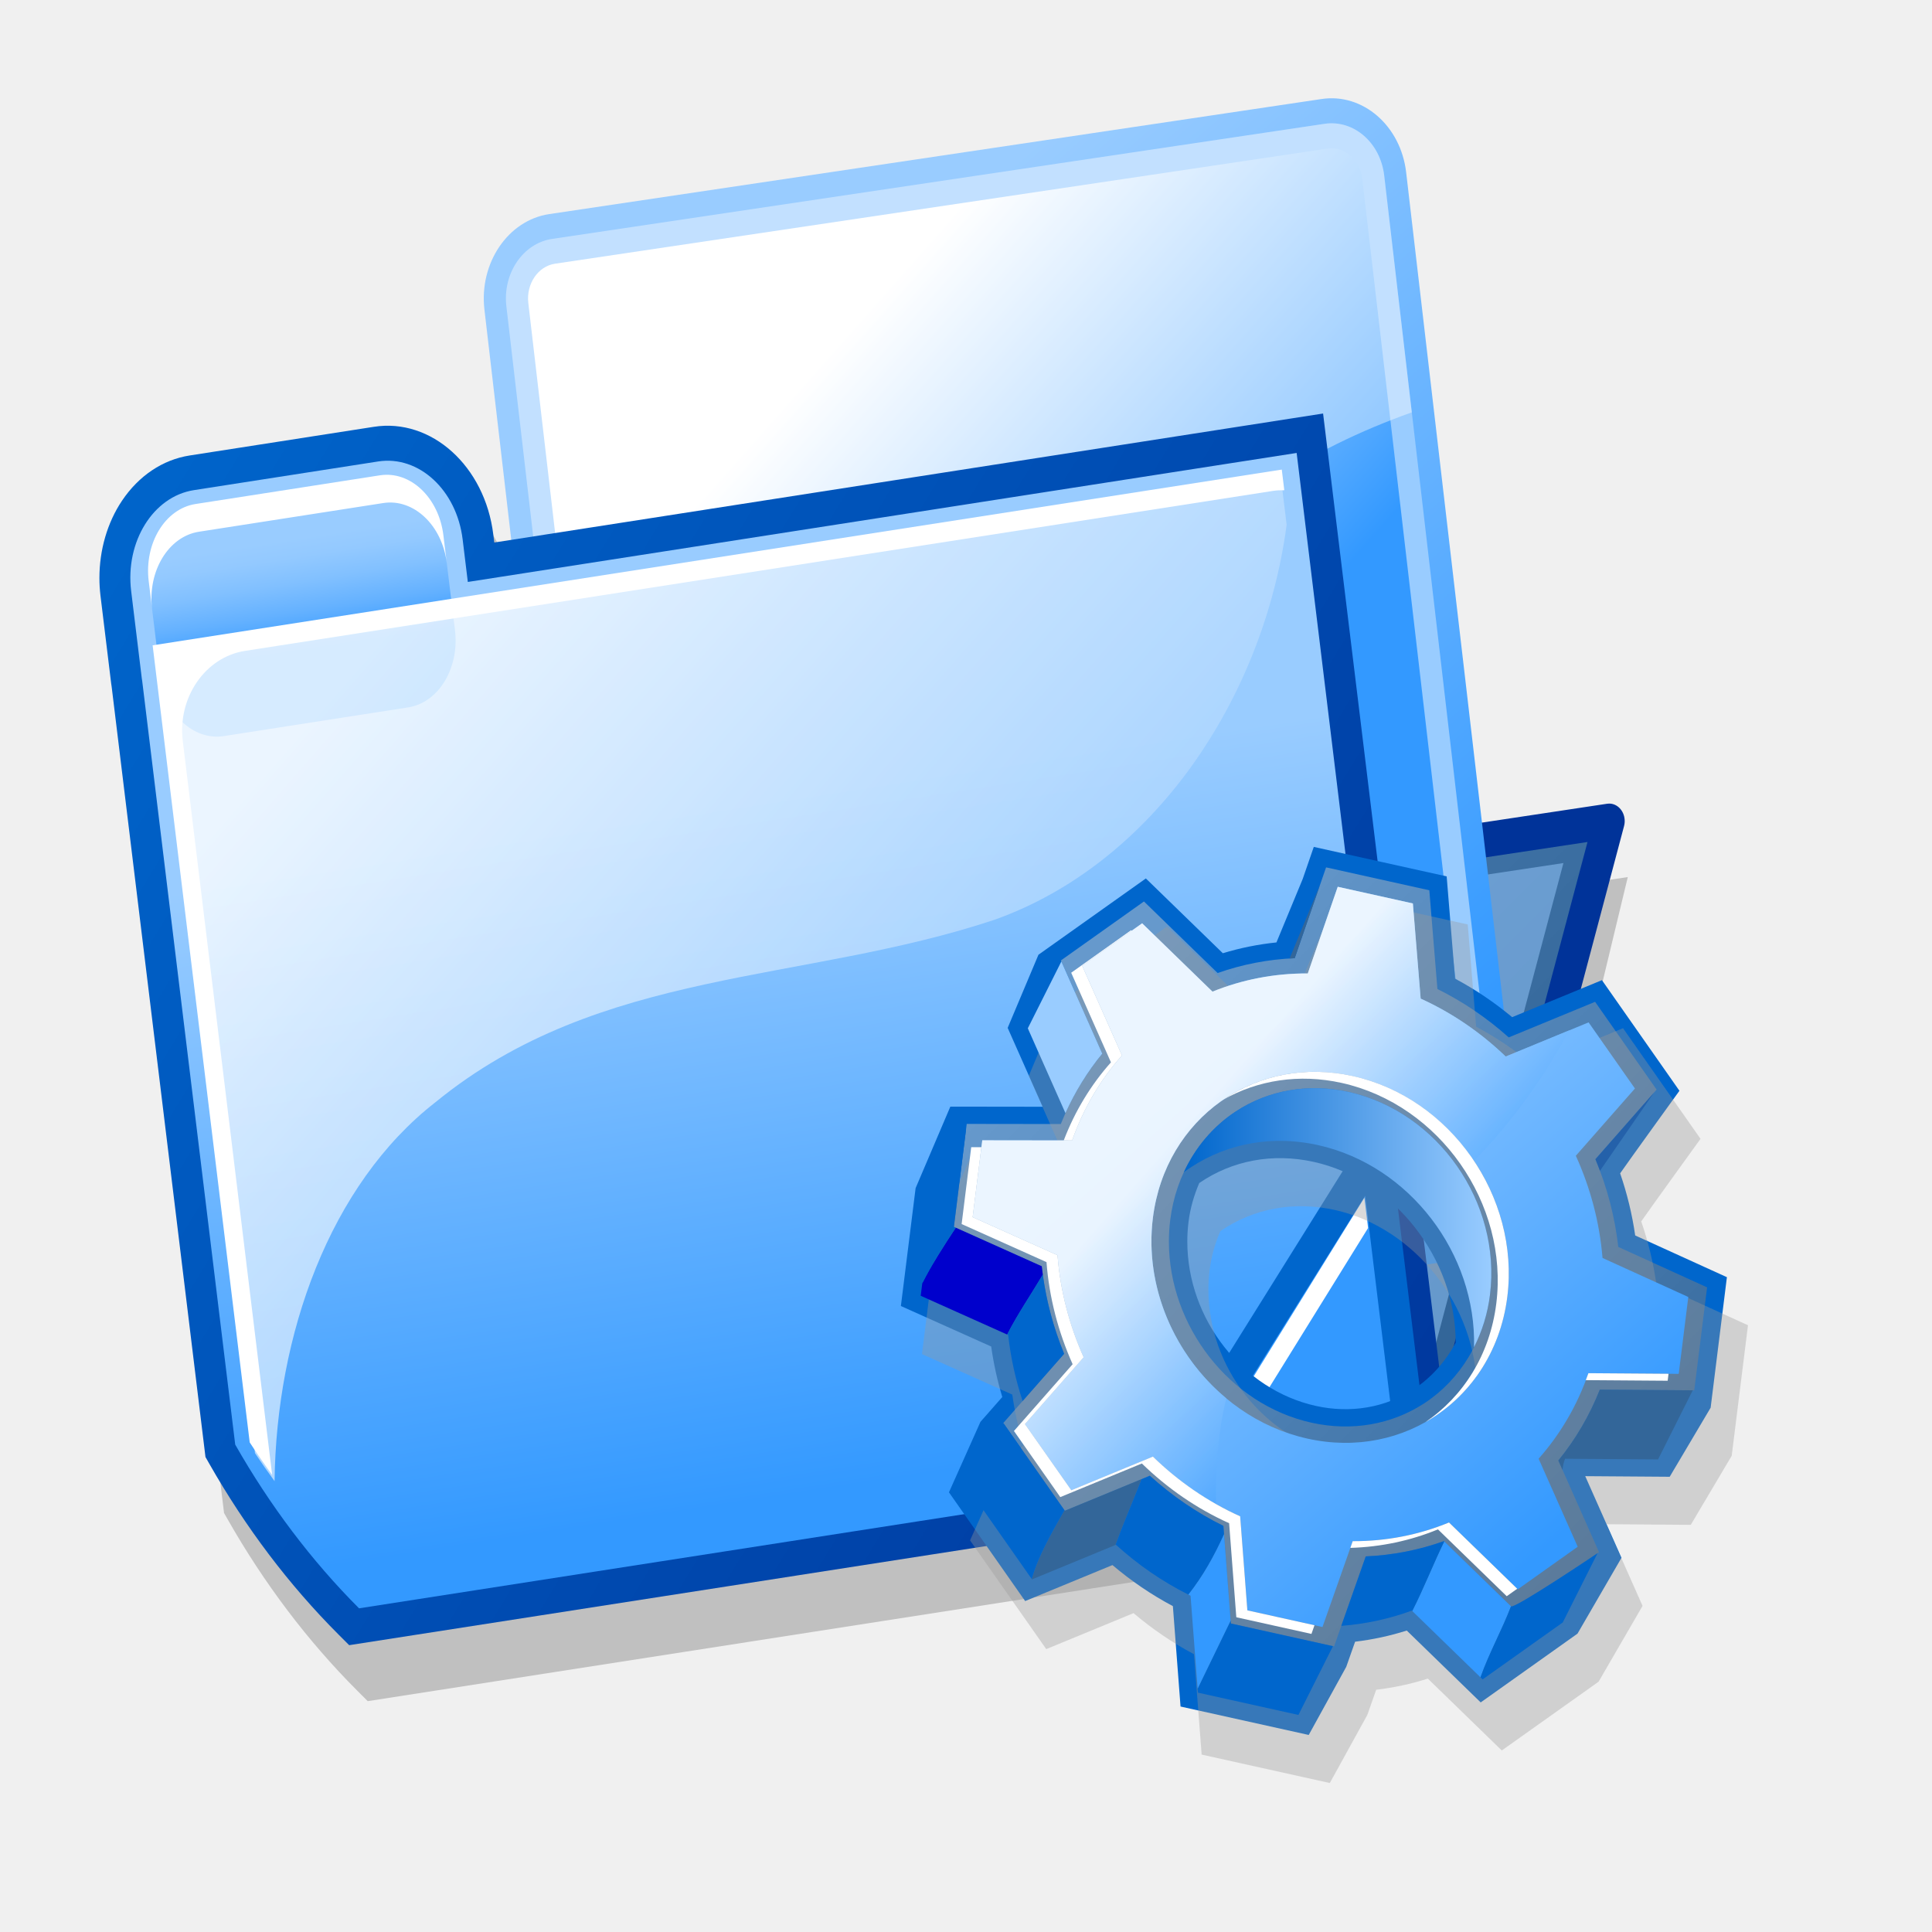
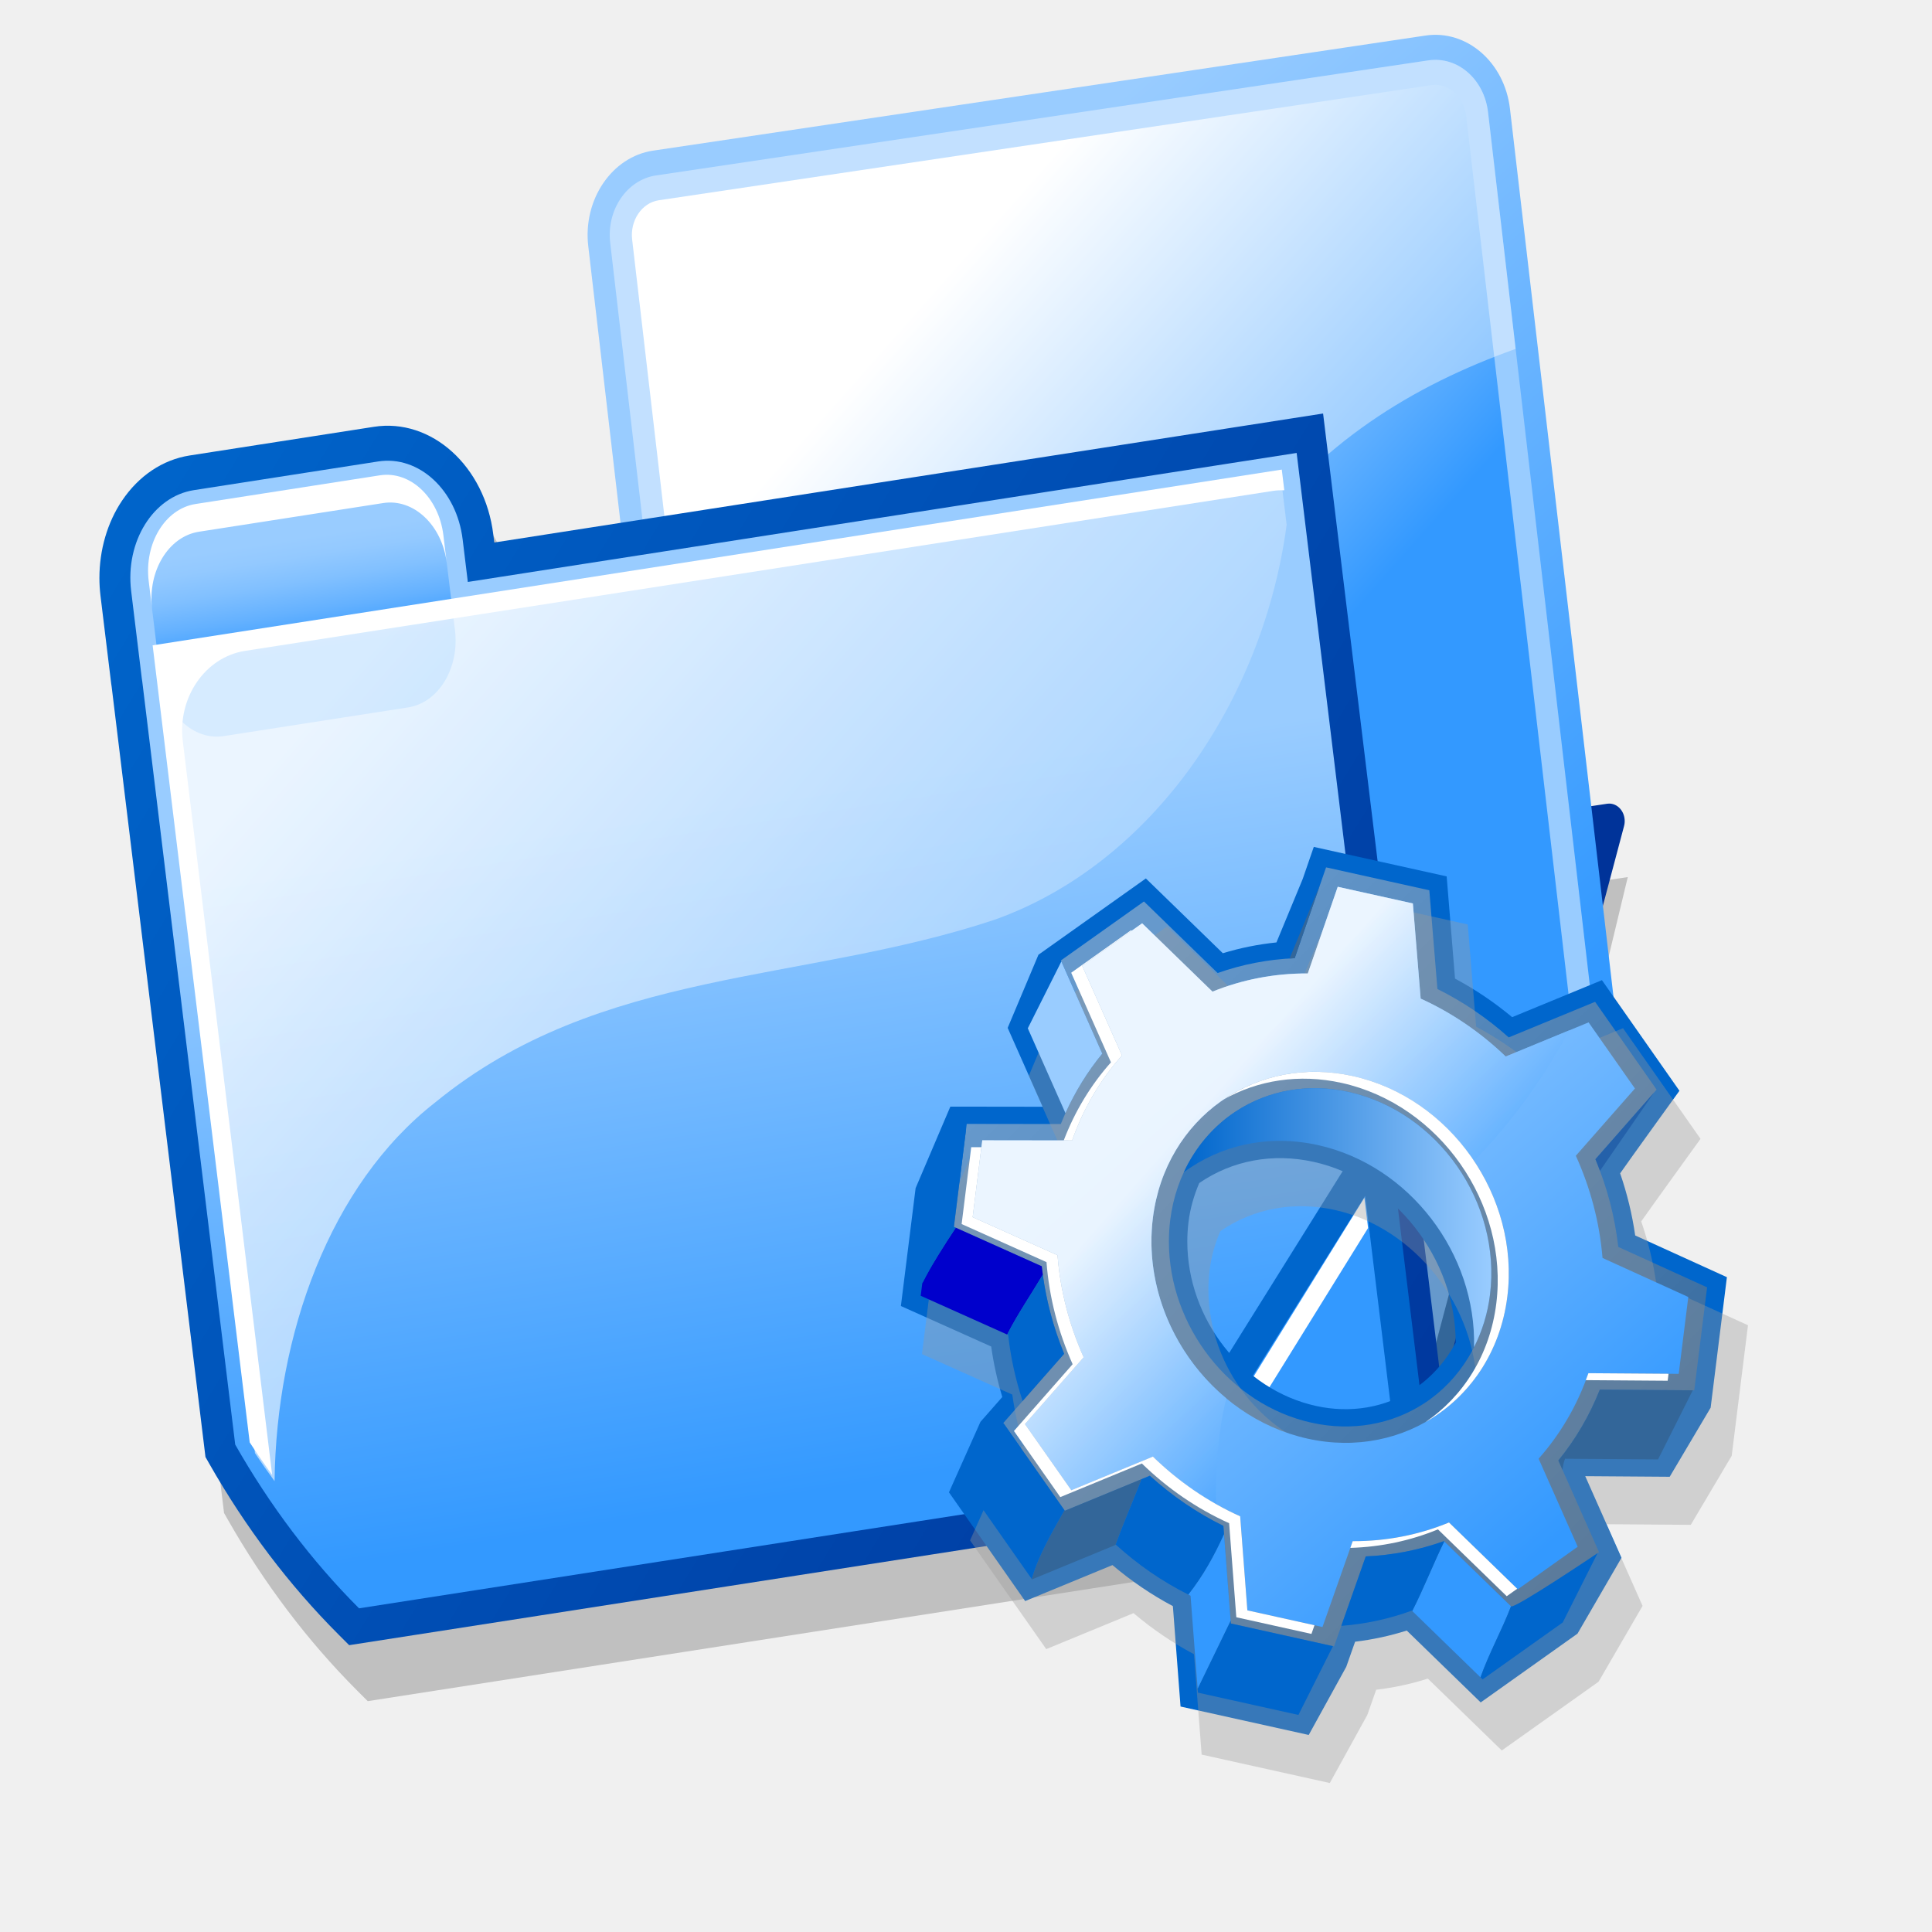
<svg xmlns="http://www.w3.org/2000/svg" id="svg294" width="48pt" height="48pt">
-   <defs id="defs296" />
-   <g id="g338" stroke="#000000" transform="matrix(0.205069,0,0,0.231811,2.96476,-2.99017)">
-     <path opacity="0.2" stroke="none" d="M248.491,138.233l-37.513,5.002l-8.707-63.244l-4.953,0.682    c0,0-119.746,16.487-128.933,17.751c-0.047-0.341-0.155-1.128-0.155-1.128c-1.345-9.774-9.995-16.686-19.281-15.407l-29.773,4.099    c-4.338,0.597-8.22,2.895-10.929,6.468c-2.37,3.126-3.646,7.042-3.646,11.033c0,0.847,0.058,1.697,0.174,2.543    c0,0,1.731,12.571,1.731,12.571c0,0,0.044,0.257,0.066,0.381c0.023,0.168,15.162,110.124,15.162,110.124l0.597,0.929    c5.893,9.162,12.924,17.385,20.897,24.439l1.72,1.521l178.178-24.531L248.491,138.233z" id="path339" />
+   <defs id="defs296">
    <linearGradient id="linearGradient340" gradientUnits="userSpaceOnUse" x1="177.991" y1="163.775" x2="177.991" y2="222.46">
      <stop offset="0" style="stop-color:#3399FF" id="stop159" />
      <stop offset="1" style="stop-color:#3399FF" id="stop342" />
    </linearGradient>
-     <path fill="url(#XMLID_1_)" stroke="#003399" stroke-width="5" stroke-linejoin="round" d="M218.491,220.233l-102.5,6l-5.5-78    l135-18L218.491,220.233z" id="path164" />
    <linearGradient id="linearGradient344" gradientUnits="userSpaceOnUse" x1="230.527" y1="134.935" x2="194.53" y2="161.933">
      <stop offset="0" style="stop-color:#3399FF" id="stop166" />
      <stop offset="1" style="stop-color:#000000" id="stop167" />
    </linearGradient>
-     <path opacity="0.5" fill="url(#XMLID_2_)" stroke="none" d="M110.491,153.247c0.354,5.02,4.722,66.961,5.093,72.23    c5.464-0.32,93.543-5.476,97.446-5.704c1.094-3.648,22.705-75.688,25.063-83.54C229.685,137.354,115.664,152.557,110.491,153.247z    " id="path171" />
-     <g id="g172">
-       <linearGradient id="linearGradient349" gradientUnits="userSpaceOnUse" x1="37.813" y1="44.824" x2="188" y2="44.824" gradientTransform="matrix(0.9914 -0.1306 0.1306 0.9914 29.7949 88.5363)">
-         <stop offset="0" style="stop-color:#A7ABAC" id="stop174" />
-         <stop offset="1" style="stop-color:#85898A" id="stop175" />
-       </linearGradient>
-       <path fill="url(#XMLID_3_)" stroke="none" d="M74.26,43.494c-6.646,0.876-11.341,6.995-10.464,13.642l18.688,141.801     c0.877,6.646,6.996,11.34,13.643,10.466l124.783-16.449c6.646-0.876,11.34-6.995,10.466-13.641L212.686,37.511     c-0.875-6.646-6.995-11.34-13.641-10.464L74.26,43.494z" id="path352" />
-       <path fill="#99CCFF" stroke="none" d="M86.03,198.469c0.62,4.698,4.932,8.007,9.629,7.387l124.785-16.446     c4.699-0.62,8.006-4.931,7.386-9.63l-18.688-141.8c-0.62-4.699-4.931-8.006-9.63-7.387L74.728,47.039     c-4.699,0.62-8.007,4.931-7.387,9.63L86.03,198.469z" id="path353" />
-       <linearGradient id="linearGradient354" gradientUnits="userSpaceOnUse" x1="81.798" y1="13.716" x2="251.289" y2="183.207" gradientTransform="matrix(0.9914 -0.1306 0.1306 0.9914 29.7949 88.5363)">
-         <stop offset="0" style="stop-color:#FFFFFF" id="stop182" />
-         <stop offset="1" style="stop-color:#99CCFF" id="stop183" />
-       </linearGradient>
-       <path fill="url(#XMLID_4_)" stroke="none" d="M75.194,50.584c-2.735,0.36-4.669,2.88-4.309,5.616l18.689,141.8     c0.361,2.738,2.881,4.67,5.618,4.31l124.785-16.446c2.735-0.362,4.668-2.88,4.308-5.615L205.598,38.446     c-0.362-2.736-2.882-4.669-5.617-4.309L75.194,50.584z" id="path357" />
-       <path opacity="0.4" fill="#FFFFFF" stroke="none" d="M170.345,99.356c11.553-14.097,26.596-22.266,43.257-27.533l-4.46-33.845     c-0.62-4.699-4.931-8.006-9.63-7.387L74.728,47.039c-4.699,0.62-8.007,4.931-7.387,9.63l13.388,101.578     C116.232,156.265,146.257,127.423,170.345,99.356z" id="path358" />
-     </g>
    <linearGradient id="XMLID_5_" gradientUnits="userSpaceOnUse" x1="0.963" y1="77.164" x2="234.961" y2="239.162">
      <stop offset="0" style="stop-color:#0066CC" id="stop190" />
      <stop offset="1" style="stop-color:#003399" id="stop361" />
    </linearGradient>
-     <path fill="url(#XMLID_5_)" stroke="none" d="M194.318,72.674c0,0-119.746,16.487-128.933,17.751    c-0.047-0.341-0.155-1.128-0.155-1.128c-1.345-9.774-9.995-16.686-19.281-15.407l-29.773,4.099    c-4.338,0.597-8.22,2.895-10.929,6.468c-2.37,3.126-3.646,7.042-3.646,11.033c0,0.847,0.058,1.697,0.174,2.543    c0,0,1.731,12.571,1.731,12.571c0,0,0.044,0.257,0.066,0.381c0.023,0.168,15.162,110.124,15.162,110.124l0.597,0.929    c5.893,9.162,12.924,17.385,20.897,24.439l1.72,1.521l178.178-24.531L199.271,71.992L194.318,72.674z" id="path195" />
    <linearGradient id="XMLID_6_" gradientUnits="userSpaceOnUse" x1="108.474" y1="122.947" x2="108.474" y2="221.935" gradientTransform="matrix(0.9907 -0.1364 0.1364 0.9907 -17.8313 20.72)">
      <stop offset="0" style="stop-color:#99CCFF" id="stop197" />
      <stop offset="1" style="stop-color:#3399FF" id="stop365" />
    </linearGradient>
-     <path fill="url(#XMLID_6_)" stroke="none" d="M195,77.627L61.114,96.061l-0.837-6.082c-0.971-7.055-7.081-12.04-13.646-11.136    l-29.773,4.099c-6.565,0.904-11.101,7.355-10.129,14.41l1.731,12.571c0.014,0.101,0.039,0.197,0.055,0.297l15.023,109.114    c5.577,8.672,12.328,16.607,20.004,23.399l170.95-23.536L195,77.627z" id="path202" />
    <linearGradient id="XMLID_7_" gradientUnits="userSpaceOnUse" x1="40.903" y1="91.442" x2="40.903" y2="75.441" gradientTransform="matrix(0.9907 -0.1364 0.1364 0.9907 -17.8313 20.72)">
      <stop offset="0" style="stop-color:#3399FF" id="stop204" />
      <stop offset="0.055" style="stop-color:#3B9DFF" id="stop205" />
      <stop offset="0.344" style="stop-color:#64B1FF" id="stop206" />
      <stop offset="0.608" style="stop-color:#81C0FF" id="stop207" />
      <stop offset="0.835" style="stop-color:#93C9FF" id="stop208" />
      <stop offset="1" style="stop-color:#99CCFF" id="stop209" />
    </linearGradient>
-     <path fill="url(#XMLID_7_)" stroke="none" d="M17.267,85.914c-4.916,0.677-8.311,5.625-7.566,11.028l1.73,12.571    c0.744,5.405,5.35,9.25,10.266,8.574l29.773-4.099c4.916-0.677,8.311-5.624,7.567-11.029l-1.731-12.571    c-0.744-5.404-5.35-9.25-10.266-8.574L17.267,85.914z" id="path213" />
    <linearGradient id="XMLID_8_" gradientUnits="userSpaceOnUse" x1="61.165" y1="85.054" x2="144.306" y2="193.434" gradientTransform="matrix(0.9907 -0.1364 0.1364 0.9907 -17.8313 20.72)">
      <stop offset="0" style="stop-color:#FFFFFF" id="stop215" />
      <stop offset="1" style="stop-color:#99CCFF" id="stop216" />
    </linearGradient>
-     <path opacity="0.8" fill="url(#XMLID_8_)" stroke="none" d="M10.96,105.994c0.586,4.256,11.07,80.408,15.773,114.563    c1.022,1.357,2.077,2.695,3.163,4.007c0.287-20.863,8.843-42.356,26.023-54.18c26.625-19.232,59.247-16.914,90.291-26.053    c25.479-8.031,43.39-31.368,47.175-56.442c-0.52-3.771-0.855-6.213-0.947-6.881C186.773,81.788,16.625,105.214,10.96,105.994z" id="path220" />
-     <path fill="#FFFFFF" stroke="none" d="M46.903,80.824L17.13,84.923c-4.916,0.677-8.311,5.625-7.566,11.028l0.546,3.963    c-0.744-5.404,2.65-10.352,7.566-11.029l29.773-4.099c4.916-0.677,9.521,3.169,10.266,8.574l-0.546-3.963    C56.425,83.994,51.819,80.147,46.903,80.824z" id="path221" />
-     <path fill="#FFFFFF" stroke="none" d="M10.198,105.116L25.88,219.019c1.166,1.584,2.376,3.132,3.627,4.651L15.067,118.783    c-0.857-6.227,3.645-11.99,10.057-12.873l166.021-22.857c0.627-0.086,1.247-0.108,1.859-0.099l-0.406-2.951L10.198,105.116z" id="path222" />
-     <path fill="#3399FF" stroke="#0066CC" stroke-width="5" stroke-linejoin="round" d="M175.149,223.25l38.152-5.253l-5.621-40.831    L175.149,223.25z" id="path223" />
-     <path fill="#FFFFFF" stroke="none" d="M206.538,188.386c-0.215-1.559-0.416-3.022-0.596-4.328    c-5.896,8.419-19.838,28.33-25.27,36.086c1.203-0.166,2.563-0.353,4.013-0.553C190.286,211.592,200.623,196.832,206.538,188.386z" id="path224" />
    <linearGradient id="XMLID_9_" gradientUnits="userSpaceOnUse" x1="199.272" y1="120.073" x2="212.511" y2="120.073">
      <stop offset="0" style="stop-color:#A7ABAC" id="stop226" />
      <stop offset="1" style="stop-color:#85898A" id="stop227" />
    </linearGradient>
-     <path fill="url(#XMLID_9_)" stroke="none" d="M212.511,168.155l-13.239-96.164L212.511,168.155z" id="path231" />
+   </defs>
+   <path opacity="0.2" stroke="none" d="M248.491,138.233l-37.513,5.002l-8.707-63.244l-4.953,0.682    c0,0-119.746,16.487-128.933,17.751c-0.047-0.341-0.155-1.128-0.155-1.128c-1.345-9.774-9.995-16.686-19.281-15.407l-29.773,4.099    c-4.338,0.597-8.22,2.895-10.929,6.468c-2.37,3.126-3.646,7.042-3.646,11.033c0,0.847,0.058,1.697,0.174,2.543    c0,0,1.731,12.571,1.731,12.571c0,0,0.044,0.257,0.066,0.381c0.023,0.168,15.162,110.124,15.162,110.124l0.597,0.929    c5.893,9.162,12.924,17.385,20.897,24.439l1.72,1.521l178.178-24.531L248.491,138.233z" id="path339" transform="matrix(0.205069,0,0,0.231811,2.96476,-2.99017)" style="font-size:12;opacity:0.2;" />
+   <path fill="url(#XMLID_1_)" stroke="#003399" stroke-width="5" stroke-linejoin="round" d="M218.491,220.233l-102.5,6l-5.5-78    l135-18L218.491,220.233z" id="path164" transform="matrix(0.205069,0,0,0.231811,2.96476,-2.99017)" style="font-size:12;stroke:#003399;stroke-width:5;stroke-linejoin:round;" />
+   <path opacity="0.5" fill="url(#XMLID_2_)" stroke="none" d="M110.491,153.247c0.354,5.02,4.722,66.961,5.093,72.23    c5.464-0.32,93.543-5.476,97.446-5.704c1.094-3.648,22.705-75.688,25.063-83.54C229.685,137.354,115.664,152.557,110.491,153.247z    " id="path171" transform="matrix(0.205069,0,0,0.231811,2.96476,-2.99017)" style="font-size:12;opacity:0.5;" />
+   <g id="g172" transform="matrix(0.205069,0,0,0.231811,6.404248,-5.092082)" style="font-size:12;stroke:#000000;">
+     <linearGradient id="linearGradient349" gradientUnits="userSpaceOnUse" x1="37.813" y1="44.824" x2="188" y2="44.824" gradientTransform="matrix(0.9914 -0.1306 0.1306 0.9914 29.7949 88.5363)">
+       <stop offset="0" style="stop-color:#A7ABAC" id="stop174" />
+       <stop offset="1" style="stop-color:#85898A" id="stop175" />
+     </linearGradient>
+     <path fill="url(#XMLID_3_)" stroke="none" d="M74.26,43.494c-6.646,0.876-11.341,6.995-10.464,13.642l18.688,141.801     c0.877,6.646,6.996,11.34,13.643,10.466l124.783-16.449c6.646-0.876,11.34-6.995,10.466-13.641L212.686,37.511     c-0.875-6.646-6.995-11.34-13.641-10.464L74.26,43.494z" id="path352" />
+     <path fill="#99CCFF" stroke="none" d="M86.03,198.469c0.62,4.698,4.932,8.007,9.629,7.387l124.785-16.446     c4.699-0.62,8.006-4.931,7.386-9.63l-18.688-141.8c-0.62-4.699-4.931-8.006-9.63-7.387L74.728,47.039     c-4.699,0.62-8.007,4.931-7.387,9.63L86.03,198.469z" id="path353" />
+     <linearGradient id="linearGradient354" gradientUnits="userSpaceOnUse" x1="81.798" y1="13.716" x2="251.289" y2="183.207" gradientTransform="matrix(0.9914 -0.1306 0.1306 0.9914 29.7949 88.5363)">
+       <stop offset="0" style="stop-color:#FFFFFF" id="stop182" />
+       <stop offset="1" style="stop-color:#99CCFF" id="stop183" />
+     </linearGradient>
+     <path fill="url(#XMLID_4_)" stroke="none" d="M75.194,50.584c-2.735,0.36-4.669,2.88-4.309,5.616l18.689,141.8     c0.361,2.738,2.881,4.67,5.618,4.31l124.785-16.446c2.735-0.362,4.668-2.88,4.308-5.615L205.598,38.446     c-0.362-2.736-2.882-4.669-5.617-4.309L75.194,50.584z" id="path357" />
+     <path opacity="0.4" fill="#FFFFFF" stroke="none" d="M170.345,99.356c11.553-14.097,26.596-22.266,43.257-27.533l-4.46-33.845     c-0.62-4.699-4.931-8.006-9.63-7.387L74.728,47.039c-4.699,0.62-8.007,4.931-7.387,9.63l13.388,101.578     C116.232,156.265,146.257,127.423,170.345,99.356z" id="path358" />
  </g>
+   <path fill="url(#XMLID_5_)" stroke="none" d="M194.318,72.674c0,0-119.746,16.487-128.933,17.751    c-0.047-0.341-0.155-1.128-0.155-1.128c-1.345-9.774-9.995-16.686-19.281-15.407l-29.773,4.099    c-4.338,0.597-8.22,2.895-10.929,6.468c-2.37,3.126-3.646,7.042-3.646,11.033c0,0.847,0.058,1.697,0.174,2.543    c0,0,1.731,12.571,1.731,12.571c0,0,0.044,0.257,0.066,0.381c0.023,0.168,15.162,110.124,15.162,110.124l0.597,0.929    c5.893,9.162,12.924,17.385,20.897,24.439l1.72,1.521l178.178-24.531L199.271,71.992L194.318,72.674z" id="path195" transform="matrix(0.205069,0,0,0.231811,2.96476,-2.99017)" style="font-size:12;fill:url(#XMLID_5_);" />
+   <path fill="url(#XMLID_6_)" stroke="none" d="M195,77.627L61.114,96.061l-0.837-6.082c-0.971-7.055-7.081-12.04-13.646-11.136    l-29.773,4.099c-6.565,0.904-11.101,7.355-10.129,14.41l1.731,12.571c0.014,0.101,0.039,0.197,0.055,0.297l15.023,109.114    c5.577,8.672,12.328,16.607,20.004,23.399l170.95-23.536L195,77.627z" id="path202" transform="matrix(0.205069,0,0,0.231811,2.96476,-2.99017)" style="font-size:12;fill:url(#XMLID_6_);" />
+   <path fill="url(#XMLID_7_)" stroke="none" d="M17.267,85.914c-4.916,0.677-8.311,5.625-7.566,11.028l1.73,12.571    c0.744,5.405,5.35,9.25,10.266,8.574l29.773-4.099c4.916-0.677,8.311-5.624,7.567-11.029l-1.731-12.571    c-0.744-5.404-5.35-9.25-10.266-8.574L17.267,85.914z" id="path213" transform="matrix(0.205069,0,0,0.231811,2.96476,-2.99017)" style="font-size:12;fill:url(#XMLID_7_);" />
+   <path opacity="0.8" fill="url(#XMLID_8_)" stroke="none" d="M10.96,105.994c0.586,4.256,11.07,80.408,15.773,114.563    c1.022,1.357,2.077,2.695,3.163,4.007c0.287-20.863,8.843-42.356,26.023-54.18c26.625-19.232,59.247-16.914,90.291-26.053    c25.479-8.031,43.39-31.368,47.175-56.442c-0.52-3.771-0.855-6.213-0.947-6.881C186.773,81.788,16.625,105.214,10.96,105.994z" id="path220" transform="matrix(0.205069,0,0,0.231811,2.96476,-2.99017)" style="font-size:12;opacity:0.8;fill:url(#XMLID_8_);" />
+   <path fill="#FFFFFF" stroke="none" d="M46.903,80.824L17.13,84.923c-4.916,0.677-8.311,5.625-7.566,11.028l0.546,3.963    c-0.744-5.404,2.65-10.352,7.566-11.029l29.773-4.099c4.916-0.677,9.521,3.169,10.266,8.574l-0.546-3.963    C56.425,83.994,51.819,80.147,46.903,80.824z" id="path221" transform="matrix(0.205069,0,0,0.231811,2.96476,-2.99017)" style="font-size:12;fill:#ffffff;" />
+   <path fill="#FFFFFF" stroke="none" d="M10.198,105.116L25.88,219.019c1.166,1.584,2.376,3.132,3.627,4.651L15.067,118.783    c-0.857-6.227,3.645-11.99,10.057-12.873l166.021-22.857c0.627-0.086,1.247-0.108,1.859-0.099l-0.406-2.951L10.198,105.116z" id="path222" transform="matrix(0.205069,0,0,0.231811,2.96476,-2.99017)" style="font-size:12;fill:#ffffff;" />
+   <path fill="#3399FF" stroke="#0066CC" stroke-width="5" stroke-linejoin="round" d="M175.149,223.25l38.152-5.253l-5.621-40.831    L175.149,223.25z" id="path223" transform="matrix(0.205069,0,0,0.231811,2.96476,-2.99017)" style="font-size:12;fill:#3399ff;stroke:#0066cc;stroke-width:5;stroke-linejoin:round;" />
+   <path fill="#FFFFFF" stroke="none" d="M206.538,188.386c-0.215-1.559-0.416-3.022-0.596-4.328    c-5.896,8.419-19.838,28.33-25.27,36.086c1.203-0.166,2.563-0.353,4.013-0.553C190.286,211.592,200.623,196.832,206.538,188.386z" id="path224" transform="matrix(0.205069,0,0,0.231811,2.96476,-2.99017)" style="font-size:12;fill:#ffffff;" />
+   <path fill="url(#XMLID_9_)" stroke="none" d="M212.511,168.155l-13.239-96.164L212.511,168.155z" id="path231" transform="matrix(0.205069,0,0,0.231811,2.96476,-2.99017)" style="font-size:12;fill:url(#XMLID_9_);" />
  <g id="Layer_1" stroke="#000000" transform="matrix(0.125568,0,0,0.141721,27.5828,24.5585)">
    <path fill="#1B7157" stroke="none" d="M145.622,205.561l18.674,16.079" id="path157" />
    <path fill="#0066CC" stroke="none" d="M125.546,28.209c0,0-1.482,3.806-1.542,3.959c-0.085,0.183-5.326,11.403-6.928,14.832    c-4.813,0.44-9.545,1.283-14.146,2.521c-3.371-2.902-20.303-17.476-20.303-17.476L54.291,49.876l-8.12,17.096    c0,0,7.049,14.074,9.233,18.436c-6.236-0.007-24.357-0.03-24.357-0.03l-9.163,19.053L18,131.986c0,0,19.993,7.942,23.825,9.465    c0.63,3.971,1.61,7.921,2.926,11.804c-1.507,1.52-5.759,5.804-5.759,5.804l-8.309,16.474l20.099,25.417    c0,0,18.669-6.818,23.031-8.411c4.949,3.719,10.287,6.933,15.942,9.597c0.302,3.508,2.021,23.465,2.021,23.465l33.817,6.646    l9.898-15.921c0,0,1.867-4.693,2.337-5.875c4.656-0.495,9.215-1.367,13.627-2.608c3.38,2.91,19.506,16.797,19.506,16.797    l25.536-16.072l11.604-17.724c0,0-7.406-14.786-9.561-19.089c6.55,0.042,22.281,0.142,22.281,0.142l10.801-16.143l4.29-30.51    c0,0-20.403-8.227-24.196-9.756c-0.79-4.896-2.119-9.759-3.966-14.515c2.047-2.628,15.64-19.299,15.64-19.299l-1.961-2.486    l-18.483-23.371c0,0-19.32,7.054-23.688,8.649c-4.729-3.488-9.773-6.504-15.068-9.009c-0.323-3.503-2.208-23.893-2.208-23.893    l-35.054-6.893L125.546,28.209z M126.936,98.299c21.187,4.167,37.424,22.577,37.424,42.189c0,0.025-0.001,0.05-0.001,0.074    c-2.698,4.436-6.468,8.183-11.016,10.826c-7.489,4.353-16.688,5.754-25.9,3.942c-19.316-3.801-33.881-20.314-33.881-38.414    c0-1.54,0.108-3.086,0.321-4.598c0.448-3.173,1.44-6.204,2.826-9.074C105.418,97.94,116.091,96.167,126.936,98.299z" id="path158" />
    <linearGradient id="XMLID_1_" gradientUnits="userSpaceOnUse" x1="208.301" y1="206.478" x2="73.056" y2="55.425">
      <stop offset="0" style="stop-color:#336699" id="stop160" />
      <stop offset="1" style="stop-color:#6699CC" id="stop161" />
    </linearGradient>
    <path fill="url(#XMLID_1_)" stroke="none" d="M128.859,32.812c0,0-5.517,14.155-6.967,17.873c-7,0.265-13.799,1.432-20.334,3.466    c-3.143-2.704-19.435-16.728-19.435-16.728L60.22,51.206c0,0,9.34,18.651,10.91,21.787c-4.573,4.935-8.224,10.448-10.945,16.455    c-4.59-0.005-24.815-0.03-24.815-0.03l-3.39,24.064c0,0,19.635,7.801,23.184,9.212c0.851,6.965,2.829,13.816,5.902,20.462    c-2.573,2.593-16.042,16.17-16.042,16.17l16.231,20.52c0,0,18.327-6.692,22.422-8.189c5.917,4.741,12.404,8.675,19.401,11.722    c0.282,3.259,1.97,22.818,1.97,22.818l27.228,5.354c0,0,6.902-17.364,8.363-21.041c7.108-0.278,14.006-1.476,20.62-3.567    c3.136,2.699,19.01,16.364,19.01,16.364l21.906-13.793c0,0-9.169-18.306-10.729-21.421c4.588-4.975,8.234-10.522,10.939-16.56    c4.631,0.03,24.915,0.161,24.915,0.161l3.389-24.074c0,0-19.919-8.029-23.434-9.447c-0.891-6.999-2.914-13.862-6.026-20.5    c2.586-2.609,16.14-16.273,16.14-16.273L201.141,60.88c0,0-18.682,6.822-22.782,8.318c-5.759-4.554-12.052-8.35-18.816-11.311    c-0.301-3.25-2.136-23.079-2.136-23.079l-27.236-5.356L128.859,32.812z M88.703,116.917c0-1.682,0.116-3.373,0.354-5.066    c1.491-10.587,7.788-19.822,17.274-25.339c8.644-5.024,19.232-6.645,29.815-4.565c23.578,4.637,40.294,25.901,37.264,47.404    c-1.491,10.588-7.791,19.825-17.28,25.342c-8.641,5.022-19.229,6.644-29.808,4.563C104.602,154.983,88.703,136.596,88.703,116.917    z" id="path165" />
    <path opacity="0.36" fill="#999999" stroke="none" d="M131.111,39.447c0,0-1.484,3.806-1.544,3.959    c-0.085,0.182-5.326,11.402-6.926,14.831c-4.814,0.441-9.546,1.283-14.146,2.52c-3.371-2.901-20.303-17.476-20.303-17.476    L59.856,61.112l-8.12,17.096c0,0,7.048,14.074,9.233,18.435c-6.236-0.007-24.358-0.029-24.358-0.029l-9.163,19.052l-3.883,27.557    c0,0,19.993,7.94,23.825,9.463c0.631,3.971,1.61,7.922,2.926,11.805c-1.507,1.52-5.759,5.805-5.759,5.805l-8.309,16.474    l20.099,25.416c0,0,18.669-6.818,23.03-8.411c4.949,3.72,10.287,6.933,15.942,9.597c0.302,3.509,2.021,23.464,2.021,23.464    l33.818,6.646l9.896-15.919c0,0,1.866-4.695,2.337-5.877c4.656-0.496,9.215-1.367,13.627-2.607    c3.379,2.91,19.507,16.797,19.507,16.797l25.536-16.073l11.604-17.724c0,0-7.407-14.787-9.562-19.089    c6.55,0.041,22.281,0.144,22.281,0.144l10.8-16.144l4.292-30.511c0,0-20.404-8.227-24.195-9.756    c-0.792-4.897-2.119-9.759-3.969-14.514c2.049-2.629,15.643-19.301,15.643-19.301l-1.963-2.487L208.511,67.05    c0,0-19.319,7.055-23.687,8.649c-4.73-3.488-9.775-6.504-15.07-9.009c-0.323-3.503-2.209-23.892-2.209-23.892l-35.053-6.894    L131.111,39.447z M132.5,109.536c21.188,4.167,37.425,22.576,37.425,42.189c0,0.025-0.001,0.051-0.001,0.074    c-2.698,4.436-6.469,8.182-11.016,10.825c-7.49,4.355-16.688,5.755-25.902,3.943c-19.314-3.801-33.879-20.314-33.879-38.415    c0-1.539,0.109-3.085,0.321-4.596c0.447-3.174,1.44-6.205,2.826-9.074C110.983,109.177,121.656,107.404,132.5,109.536z" id="path166" />
    <path fill="#2461AA" stroke="none" d="M201.228,97.671c0.421,0.896,0.817,1.799,1.199,2.705l14.241-18.271    C213.868,84.926,203.461,95.418,201.228,97.671z" id="path167" />
    <path fill="#336699" stroke="none" d="M120.533,50.758c0.454-0.024,0.904-0.057,1.36-0.073c1.256-3.22,5.559-14.261,6.689-17.163    L120.533,50.758z" id="path168" />
    <path fill="#1B7157" stroke="none" d="M60.671,50.922l-0.037-0.001l-0.022,0.038L60.671,50.922z" id="path169" />
    <linearGradient id="XMLID_2_" gradientUnits="userSpaceOnUse" x1="92.637" y1="111.343" x2="173.647" y2="111.343">
      <stop offset="0" style="stop-color:#0066CC" id="stop171" />
      <stop offset="1" style="stop-color:#99CCFF" id="stop172" />
    </linearGradient>
    <path fill="url(#XMLID_2_)" stroke="none" d="M173.41,129.352c3.03-21.502-13.686-42.767-37.264-47.404    c-10.583-2.08-21.171-0.459-29.815,4.565c-5.957,3.463-10.653,8.395-13.694,14.204c9.63-6.302,22.243-8.933,35.419-6.343    c24.183,4.757,41.777,25.408,41.146,47.236C171.346,137.863,172.795,133.727,173.41,129.352z" id="path176" />
    <path fill="#3399FF" stroke="none" d="M178.957,202.177c-3.824-3.293-14.896-12.823-17.614-15.164    c-2.933,5.321-5.422,11.012-8.442,16.261l18.004,15.503C173.205,213.033,176.563,207.748,178.957,202.177z" id="path177" />
    <path fill="#0066CC" stroke="none" d="M161.258,186.94c-6.614,2.092-13.512,3.289-20.62,3.567    c-0.965,2.426-4.299,10.816-6.455,16.239c6.479-0.439,12.725-1.649,18.608-3.567l0.109,0.094    c3.021-5.249,5.51-10.939,8.442-16.261C161.318,186.99,161.281,186.96,161.258,186.94z" id="path178" />
    <path fill="#0066CC" stroke="none" d="M201.733,189.789c0,0-21.959,13.092-22.776,12.388c-2.394,5.571-5.752,10.856-8.053,16.6    l0.561,0.483l21.145-13.31l9.15-16.147C201.751,189.799,201.741,189.794,201.733,189.789z" id="path179" />
    <path fill="#0066CC" stroke="none" d="M105.047,206.195c0,0-0.021-0.25-0.058-0.68c-2.901,5.298-5.801,10.597-8.703,15.894    l0.082,0.947l26.507,5.209l9.111-16.075L105.047,206.195z" id="path180" />
    <path fill="#336699" stroke="none" d="M61.253,179.845l-0.103-0.131c-3.25,5.155-6.781,10.38-8.632,16.081l0.069,0.088    l22.038-8.049c2.127-5.225,4.625-10.286,6.881-15.386C75.242,174.735,61.253,179.845,61.253,179.845z" id="path181" />
    <path fill="#0066CC" stroke="none" d="M45.146,159.481l-8.908,15.725l16.281,20.589c1.851-5.701,5.382-10.926,8.632-16.081    L45.146,159.481z" id="path182" />
    <path fill="#0066CC" stroke="none" d="M103.077,183.377c-6.998-3.047-13.484-6.98-19.401-11.722    c-0.518,0.189-1.263,0.461-2.169,0.793c-2.256,5.1-4.753,10.161-6.881,15.386l0.112-0.041c5.729,4.622,12.146,8.557,19.108,11.652    c3.924-4.409,6.849-9.109,9.401-14.103C103.172,184.476,103.113,183.791,103.077,183.377z" id="path183" />
    <path fill="#3399FF" stroke="none" d="M93.846,199.445c0.192,0.086,0.379,0.177,0.572,0.262l1.869,21.702    c2.901-5.297,5.802-10.596,8.703-15.894c-0.255-2.959-1.292-14.974-1.742-20.173C100.695,190.336,97.77,195.036,93.846,199.445z" id="path184" />
    <path fill="#99CCFF" stroke="none" d="M71.129,72.992c-1.466-2.929-9.712-19.396-10.791-21.55l-8.855,15.63l9.931,19.83    C63.975,81.877,67.21,77.221,71.129,72.992z" id="path185" />
    <path fill="#336699" stroke="none" d="M202.384,151.531c-2.705,6.037-6.352,11.585-10.939,16.56    c0.224,0.445,0.606,1.212,1.092,2.183c0.118-0.938,0.337-1.813,0.678-2.588l24.535,0.155l9.152-16.151    C224.084,151.672,206.637,151.559,202.384,151.531z" id="path186" />
    <path fill="#0000CC" stroke="none" d="M55.163,122.693c-3.212-1.276-19.609-7.791-22.685-9.014    c-3.161,4.233-6.287,8.529-8.837,12.998l-0.411,2.915l22.812,9.061c2.766-4.82,6.277-9.33,9.401-14    C55.343,124,55.243,123.349,55.163,122.693z" id="path187" />
    <path fill="#0066CC" stroke="none" d="M31.979,113.481l3.21-22.788c-0.005,0.001-0.013,0.002-0.019,0.002l-8.555,14.869    l-2.975,21.113c2.55-4.468,5.677-8.764,8.837-12.998C32.156,113.552,31.979,113.481,31.979,113.481z" id="path188" />
    <path fill="#0066CC" stroke="none" d="M55.442,124.652c-3.124,4.67-6.635,9.18-9.401,14l0.263,0.105    c0.658,5.27,1.95,10.438,3.814,15.432c4.102-4.135,9.426-9.502,10.947-11.034C58.28,137.134,56.405,130.943,55.442,124.652z" id="path189" />
    <linearGradient id="XMLID_3_" gradientUnits="userSpaceOnUse" x1="185.893" y1="190.433" x2="97.131" y2="76.725">
      <stop offset="0" style="stop-color:#3399FF" id="stop191" />
      <stop offset="1" style="stop-color:#99CCFF" id="stop192" />
    </linearGradient>
    <path fill="url(#XMLID_3_)" stroke="none" d="M223.2,147.839l2.529-17.965l-22.631-9.124c-0.759-8.301-3.201-16.381-7.039-23.891    l15.592-15.717l-12.224-15.456l-21.867,7.984c-6.546-5.57-14.106-10.196-22.435-13.537l-2.059-22.246l-19.82-3.898l-7.9,20.26    c-8.87-0.041-17.361,1.455-25.141,4.25L81.647,42.525L65.844,52.47l10.49,20.947c-5.66,5.626-10.165,12.319-13.146,19.861    L39.47,93.25l-2.53,17.961l22.39,8.896c0.71,8.29,3.109,16.357,6.893,23.868L50.74,159.583l12.227,15.456l21.521-7.859    c6.684,5.765,14.447,10.542,23.019,13.956l1.897,21.983l19.819,3.895l7.974-20.064c8.972,0.033,17.558-1.502,25.405-4.368    l18.143,15.621l15.805-9.951l-10.308-20.579c5.668-5.662,10.176-12.396,13.135-19.987L223.2,147.839z M125.261,162.98    c-25.783-5.072-44.076-28.202-40.782-51.574c3.29-23.365,26.947-38.252,52.731-33.182c25.777,5.069,44.072,28.204,40.779,51.569    C174.694,153.161,151.042,168.051,125.261,162.98z" id="path196" />
    <linearGradient id="XMLID_4_" gradientUnits="userSpaceOnUse" x1="152.262" y1="144.868" x2="95.239" y2="87.846">
      <stop offset="0" style="stop-color:#3399FF" id="stop198" />
      <stop offset="1" style="stop-color:#FFFFFF" id="stop199" />
    </linearGradient>
    <path opacity="0.8" fill="url(#XMLID_4_)" stroke="none" d="M103.839,153.567c-13.636-10.045-21.632-26.044-19.36-42.161    c3.29-23.365,26.947-38.252,52.731-33.182c13.29,2.613,24.58,10.036,31.959,19.809c10.166-9.079,18.377-19.482,25.218-30.506    l-16.826,6.144c-6.546-5.57-14.106-10.196-22.435-13.537l-2.059-22.246l-19.82-3.898l-7.9,20.26    c-8.87-0.041-17.361,1.455-25.141,4.25L81.647,42.525L65.844,52.47l10.49,20.947c-5.66,5.626-10.165,12.319-13.146,19.861    L39.47,93.25l-2.53,17.961l22.39,8.896c0.71,8.29,3.109,16.357,6.893,23.868L50.74,159.583l12.227,15.456l21.521-7.859    c4.983,4.297,10.567,8.044,16.638,11.089C100.995,169.731,101.698,161.342,103.839,153.567z" id="path203" />
    <path fill="#FFFFFF" stroke="none" d="M76.334,73.417L65.844,52.47l13.036-8.203l-0.148-0.128l-15.803,9.944l10.49,20.948    c-5.25,5.22-9.488,11.365-12.457,18.245l2.226,0.003C66.17,85.736,70.675,79.043,76.334,73.417z" id="path204" />
    <path fill="#FFFFFF" stroke="none" d="M107.506,181.136c-8.572-3.414-16.335-8.191-23.019-13.956l-21.521,7.859L50.74,159.583    l15.483-15.608c-3.783-7.511-6.182-15.578-6.893-23.868l-22.39-8.896l2.302-16.344l-2.688-0.003l-2.529,17.961l22.39,8.896    c0.71,8.29,3.11,16.355,6.894,23.868l-15.483,15.607l12.226,15.455l21.522-7.857c6.684,5.763,14.447,10.542,23.018,13.956    l1.897,21.983l19.82,3.895l0.805-2.028l-17.709-3.48L107.506,181.136z" id="path205" />
    <path fill="#FFFFFF" stroke="none" d="M137.21,78.224c-12.551-2.468-24.591-0.197-34.03,5.47    c8.942-4.47,19.825-6.077,31.114-3.856c25.778,5.069,44.072,28.205,40.78,51.57c-1.691,11.995-8.755,21.745-18.708,27.719    c11.483-5.736,19.77-16.193,21.623-29.333C181.282,106.428,162.987,83.293,137.21,78.224z" id="path206" />
    <path fill="#FFFFFF" stroke="none" d="M137.196,186.949l-0.625,1.572c8.142-0.214,15.939-1.705,23.114-4.327l18.144,15.622    l2.766-1.742l-17.993-15.493C154.754,185.447,146.168,186.982,137.196,186.949z" id="path207" />
    <path fill="#FFFFFF" stroke="none" d="M198.69,149.312l21.595,0.14l0.229-1.631l-21.139-0.136    C199.16,148.234,198.922,148.771,198.69,149.312z" id="path208" />
  </g>
</svg>
